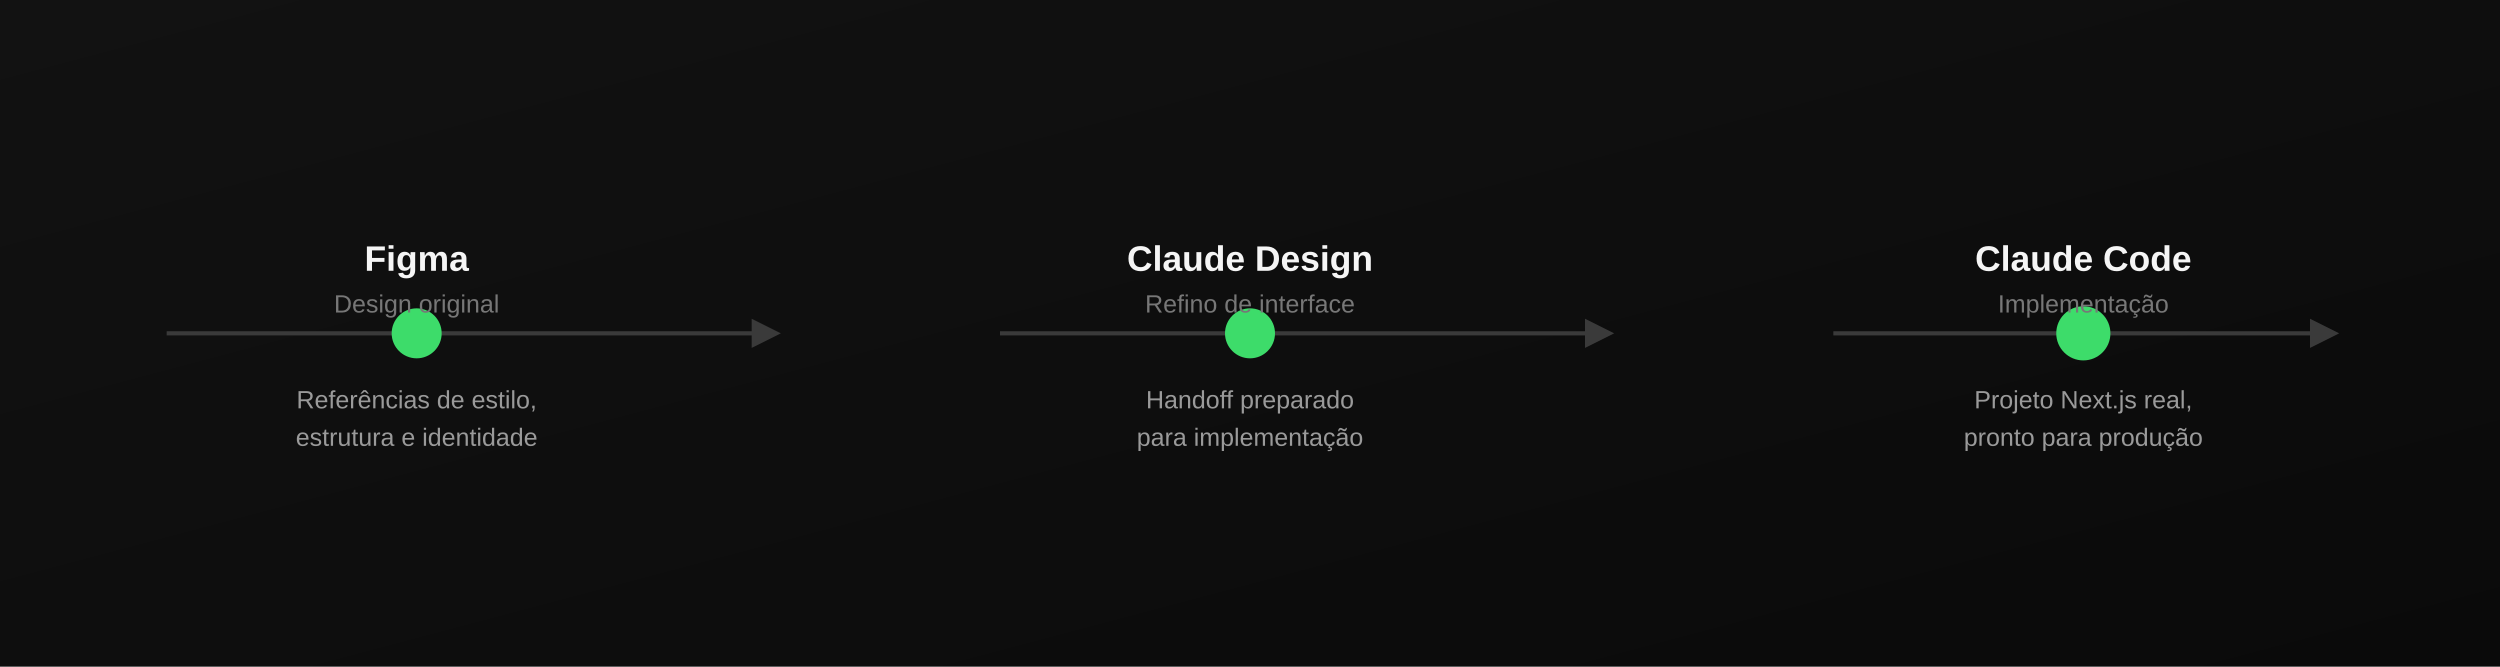
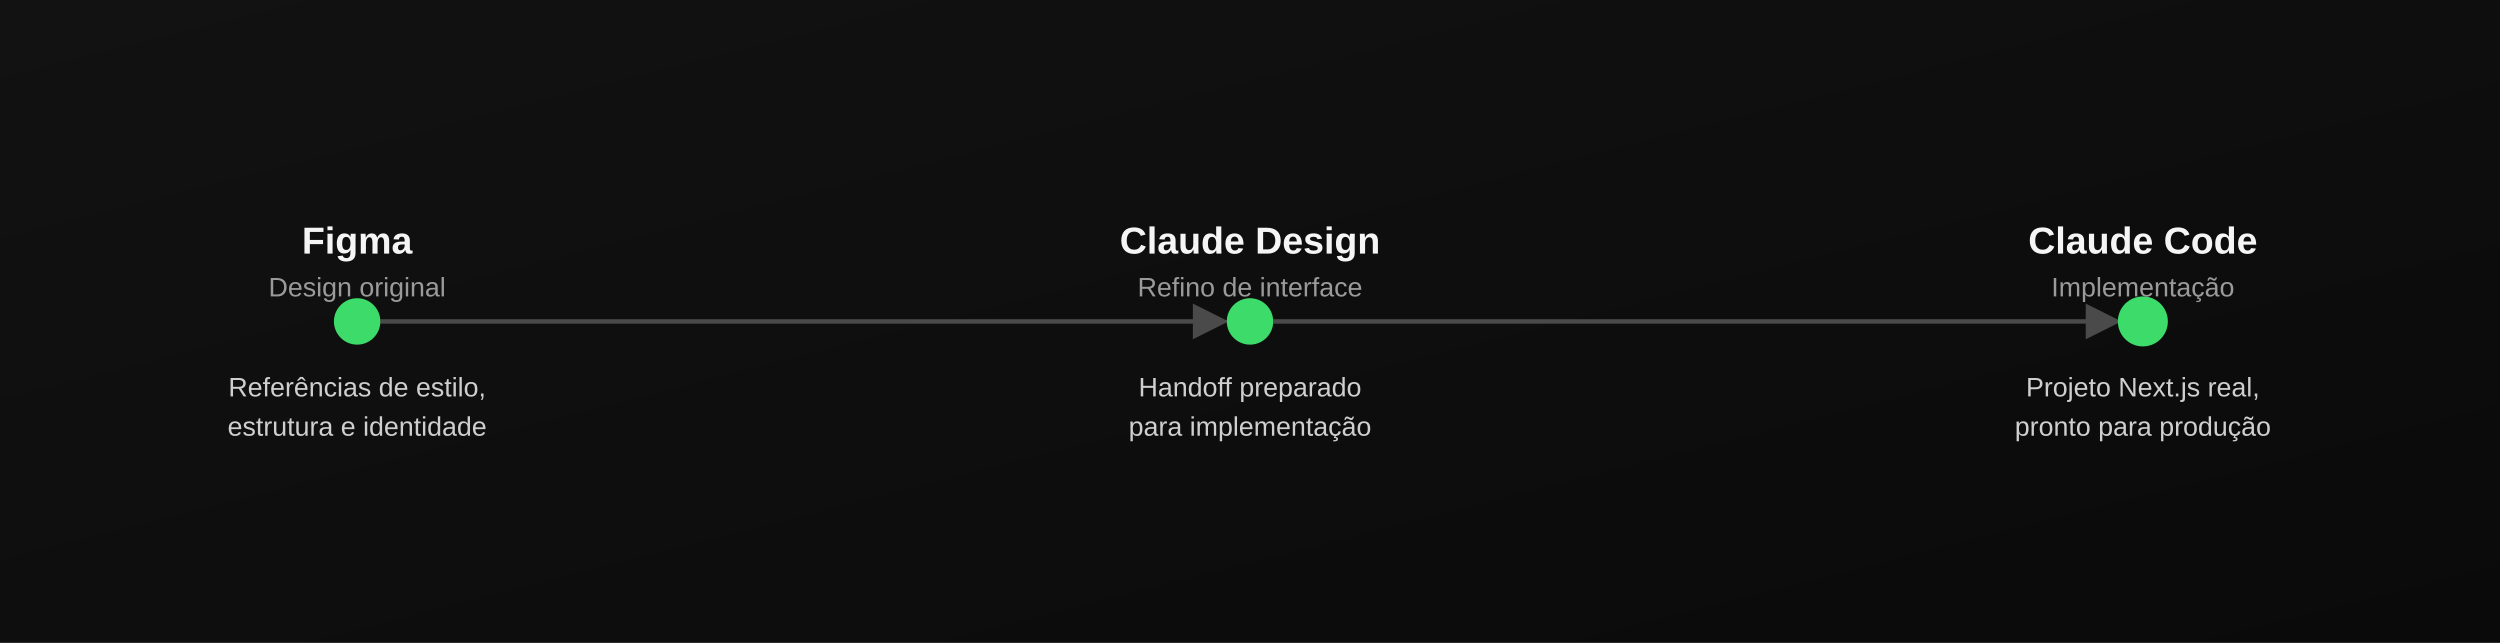
- <svg xmlns="http://www.w3.org/2000/svg" viewBox="0 0 1200 320">
+ <svg xmlns="http://www.w3.org/2000/svg" viewBox="0 0 1400 360">
  <defs>
    <linearGradient id="bgHandoffPt" x1="0" y1="0" x2="1" y2="1">
      <stop offset="0%" stop-color="#121212" />
      <stop offset="100%" stop-color="#0a0a0a" />
    </linearGradient>
-     <marker id="arrowPt" viewBox="0 0 10 10" refX="8" refY="5" markerWidth="7" markerHeight="7" orient="auto-start-reverse">
-       <path d="M0 0 L10 5 L0 10 z" fill="#3a3a3a" />
+     <marker id="arrowPt" viewBox="0 0 10 10" refX="8" refY="5" markerWidth="8" markerHeight="8" orient="auto-start-reverse">
+       <path d="M0 0 L10 5 L0 10 z" fill="#4a4a4a" />
    </marker>
  </defs>
-   <rect width="1200" height="320" fill="url(#bgHandoffPt)" />
-   <line x1="80" y1="160" x2="372" y2="160" stroke="#3a3a3a" stroke-width="2" marker-end="url(#arrowPt)" />
-   <line x1="480" y1="160" x2="772" y2="160" stroke="#3a3a3a" stroke-width="2" marker-end="url(#arrowPt)" />
-   <line x1="880" y1="160" x2="1120" y2="160" stroke="#3a3a3a" stroke-width="2" marker-end="url(#arrowPt)" />
+   <rect width="1400" height="360" fill="url(#bgHandoffPt)" />
+   <line x1="213" y1="180" x2="684" y2="180" stroke="#4a4a4a" stroke-width="2.5" marker-end="url(#arrowPt)" />
+   <line x1="713" y1="180" x2="1184" y2="180" stroke="#4a4a4a" stroke-width="2.5" marker-end="url(#arrowPt)" />
  <g font-family="Arial, sans-serif">
-     <g transform="translate(200,160)">
-       <circle r="12" fill="#3ddc6a" />
-       <text y="-30" text-anchor="middle" fill="#f5f5f5" font-size="17" font-weight="700">Figma</text>
-       <text y="-10" text-anchor="middle" fill="#777777" font-size="12">Design original</text>
-       <text y="36" text-anchor="middle" fill="#9a9a9a" font-size="12">Referências de estilo,</text>
-       <text y="54" text-anchor="middle" fill="#9a9a9a" font-size="12">estrutura e identidade</text>
+     <g transform="translate(200,180)">
+       <circle r="13" fill="#3ddc6a" />
+       <text y="-38" text-anchor="middle" fill="#f5f5f5" font-size="21" font-weight="700">Figma</text>
+       <text y="-14" text-anchor="middle" fill="#9a9a9a" font-size="15">Design original</text>
+       <text y="42" text-anchor="middle" fill="#cfcfcf" font-size="15">Referências de estilo,</text>
+       <text y="64" text-anchor="middle" fill="#cfcfcf" font-size="15">estrutura e identidade</text>
    </g>
-     <g transform="translate(600,160)">
-       <circle r="12" fill="#3ddc6a" />
-       <text y="-30" text-anchor="middle" fill="#f5f5f5" font-size="17" font-weight="700">Claude Design</text>
-       <text y="-10" text-anchor="middle" fill="#777777" font-size="12">Refino de interface</text>
-       <text y="36" text-anchor="middle" fill="#9a9a9a" font-size="12">Handoff preparado</text>
-       <text y="54" text-anchor="middle" fill="#9a9a9a" font-size="12">para implementação</text>
+     <g transform="translate(700,180)">
+       <circle r="13" fill="#3ddc6a" />
+       <text y="-38" text-anchor="middle" fill="#f5f5f5" font-size="21" font-weight="700">Claude Design</text>
+       <text y="-14" text-anchor="middle" fill="#9a9a9a" font-size="15">Refino de interface</text>
+       <text y="42" text-anchor="middle" fill="#cfcfcf" font-size="15">Handoff preparado</text>
+       <text y="64" text-anchor="middle" fill="#cfcfcf" font-size="15">para implementação</text>
    </g>
-     <g transform="translate(1000,160)">
-       <circle r="13" fill="#3ddc6a" />
-       <text y="-30" text-anchor="middle" fill="#f5f5f5" font-size="17" font-weight="700">Claude Code</text>
-       <text y="-10" text-anchor="middle" fill="#777777" font-size="12">Implementação</text>
-       <text y="36" text-anchor="middle" fill="#9a9a9a" font-size="12">Projeto Next.js real,</text>
-       <text y="54" text-anchor="middle" fill="#9a9a9a" font-size="12">pronto para produção</text>
+     <g transform="translate(1200,180)">
+       <circle r="14" fill="#3ddc6a" />
+       <text y="-38" text-anchor="middle" fill="#f5f5f5" font-size="21" font-weight="700">Claude Code</text>
+       <text y="-14" text-anchor="middle" fill="#9a9a9a" font-size="15">Implementação</text>
+       <text y="42" text-anchor="middle" fill="#cfcfcf" font-size="15">Projeto Next.js real,</text>
+       <text y="64" text-anchor="middle" fill="#cfcfcf" font-size="15">pronto para produção</text>
    </g>
  </g>
</svg>
